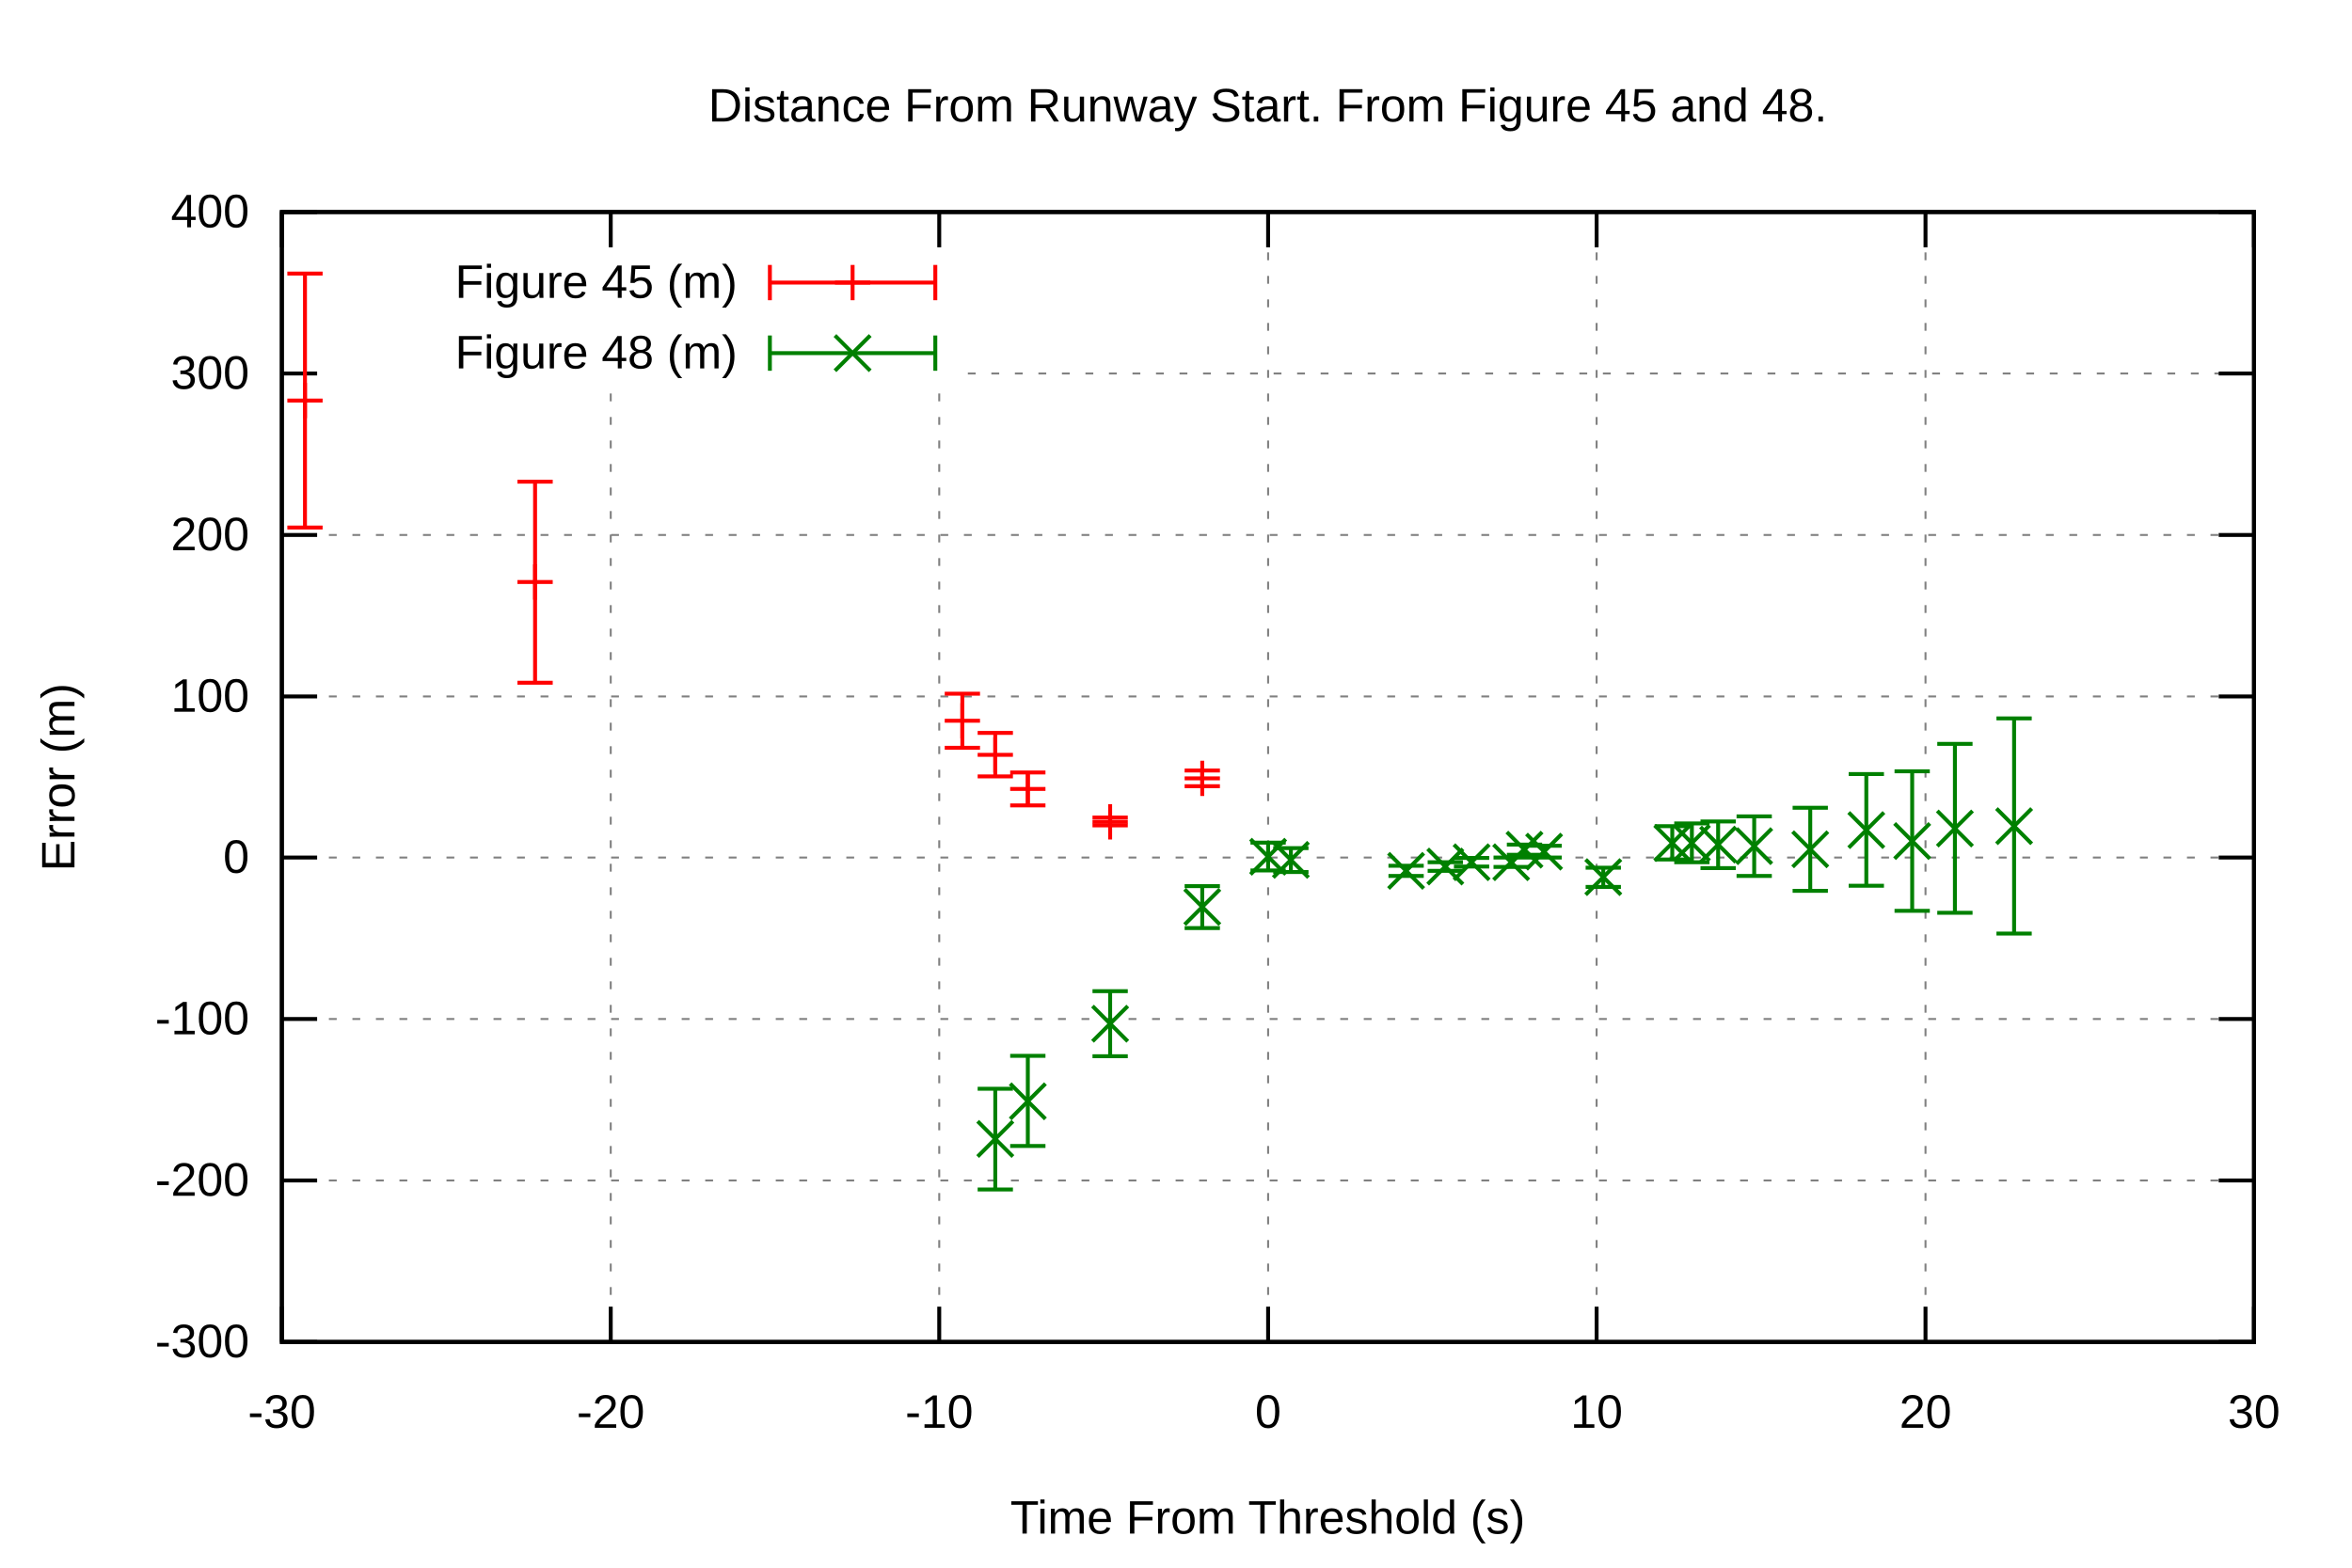
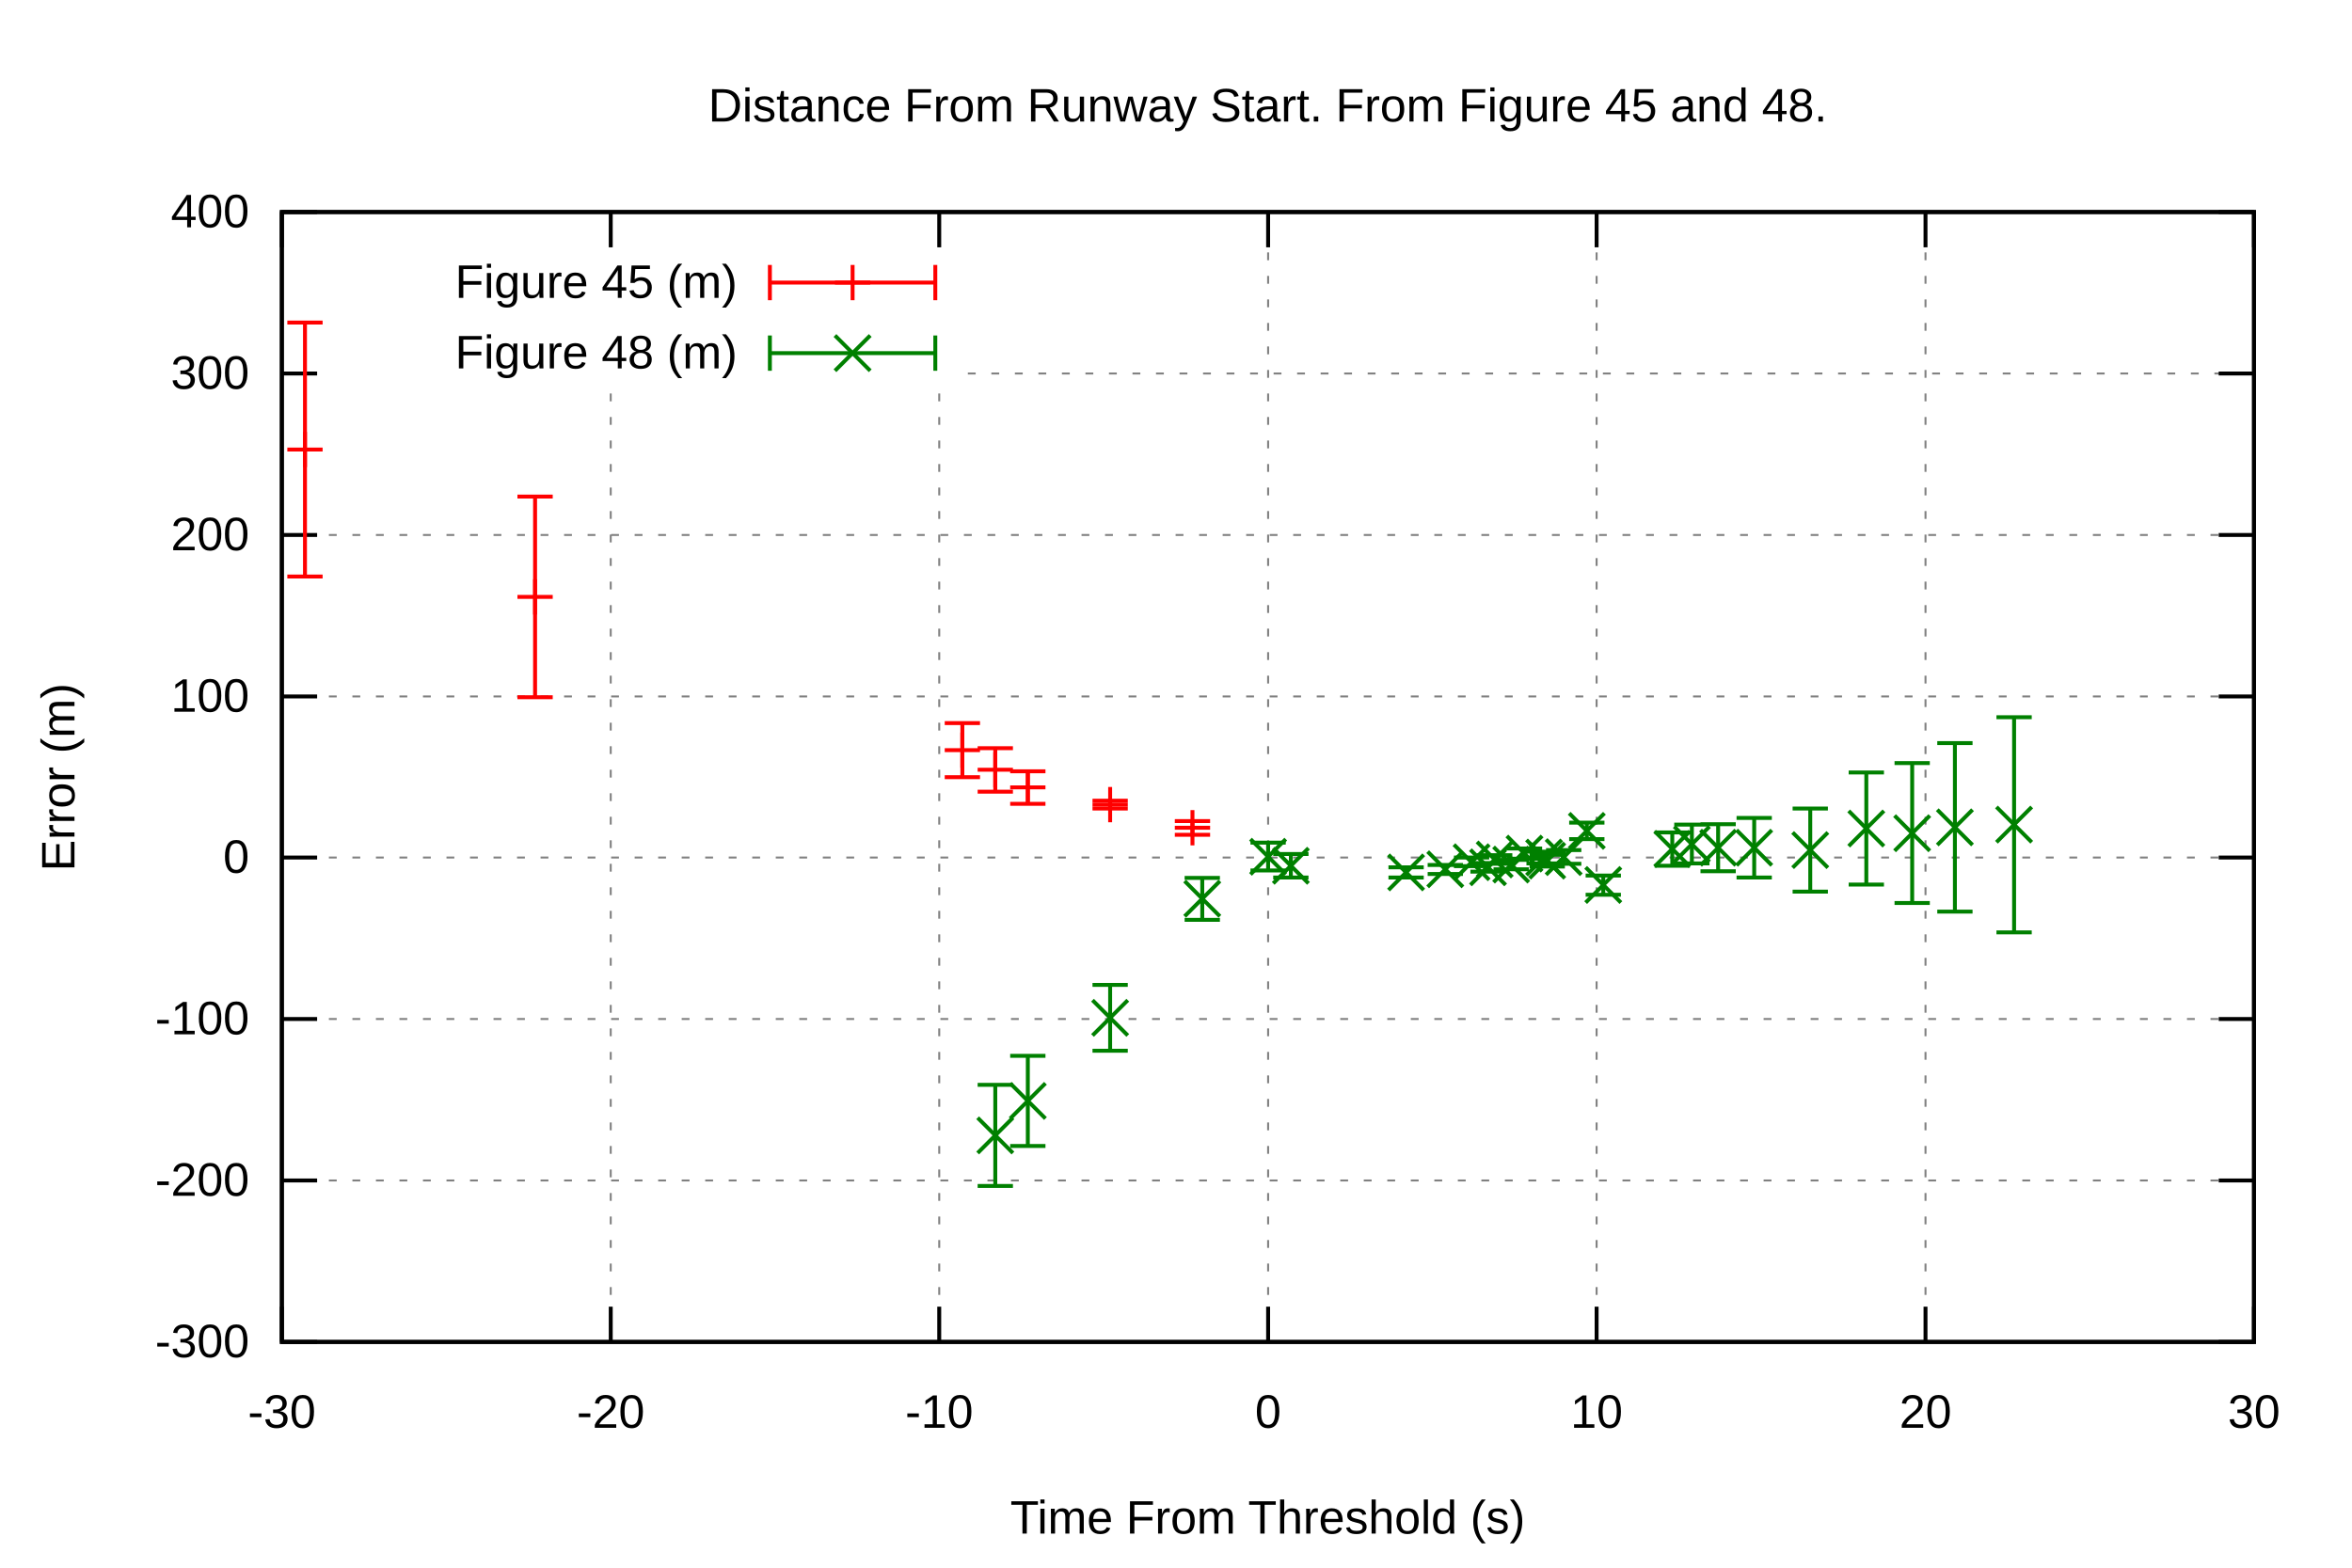
<svg xmlns="http://www.w3.org/2000/svg" xmlns:xlink="http://www.w3.org/1999/xlink" width="600" height="400" viewBox="0 0 600 400">
  <g id="gnuplot_canvas">
    <rect x="0" y="0" width="600" height="400" fill="none" />
    <defs>
      <circle id="gpDot" r="0.5" stroke-width="0.5" stroke="currentColor" />
      <path id="gpPt0" stroke-width="0.222" stroke="currentColor" d="M-1,0 h2 M0,-1 v2" />
      <path id="gpPt1" stroke-width="0.222" stroke="currentColor" d="M-1,-1 L1,1 M1,-1 L-1,1" />
      <path id="gpPt2" stroke-width="0.222" stroke="currentColor" d="M-1,0 L1,0 M0,-1 L0,1 M-1,-1 L1,1 M-1,1 L1,-1" />
      <rect id="gpPt3" stroke-width="0.222" stroke="currentColor" x="-1" y="-1" width="2" height="2" />
      <rect id="gpPt4" stroke-width="0.222" stroke="currentColor" fill="currentColor" x="-1" y="-1" width="2" height="2" />
      <circle id="gpPt5" stroke-width="0.222" stroke="currentColor" cx="0" cy="0" r="1" />
      <use xlink:href="#gpPt5" id="gpPt6" fill="currentColor" stroke="none" />
      <path id="gpPt7" stroke-width="0.222" stroke="currentColor" d="M0,-1.33 L-1.33,0.67 L1.33,0.67 z" />
      <use xlink:href="#gpPt7" id="gpPt8" fill="currentColor" stroke="none" />
      <use xlink:href="#gpPt7" id="gpPt9" stroke="currentColor" transform="rotate(180)" />
      <use xlink:href="#gpPt9" id="gpPt10" fill="currentColor" stroke="none" />
      <use xlink:href="#gpPt3" id="gpPt11" stroke="currentColor" transform="rotate(45)" />
      <use xlink:href="#gpPt11" id="gpPt12" fill="currentColor" stroke="none" />
      <path id="gpPt13" stroke-width="0.222" stroke="currentColor" d="M0,1.330 L1.265,0.411 L0.782,-1.067 L-0.782,-1.076 L-1.265,0.411 z" />
      <use xlink:href="#gpPt13" id="gpPt14" fill="currentColor" stroke="none" />
      <filter id="textbox" filterUnits="objectBoundingBox" x="0" y="0" height="1" width="1">
        <feFlood flood-color="white" flood-opacity="1" result="bgnd" />
        <feComposite in="SourceGraphic" in2="bgnd" operator="atop" />
      </filter>
      <filter id="greybox" filterUnits="objectBoundingBox" x="0" y="0" height="1" width="1">
        <feFlood flood-color="lightgrey" flood-opacity="1" result="grey" />
        <feComposite in="SourceGraphic" in2="grey" operator="atop" />
      </filter>
    </defs>
    <g fill="none" color="white" stroke="currentColor" stroke-width="1.00" stroke-linecap="butt" stroke-linejoin="miter">
</g>
    <g fill="none" color="black" stroke="currentColor" stroke-width="1.00" stroke-linecap="butt" stroke-linejoin="miter">
</g>
    <g fill="none" color="black" stroke="black" stroke-width="0.50" stroke-linecap="butt" stroke-linejoin="miter">
</g>
    <g fill="none" color="gray" stroke="currentColor" stroke-width="0.50" stroke-linecap="butt" stroke-linejoin="miter">
      <path stroke="gray" stroke-dasharray="2,4" class="gridline" d="M71.9,342.4 L575.0,342.4  " />
    </g>
    <g fill="none" color="gray" stroke="gray" stroke-width="1.00" stroke-linecap="butt" stroke-linejoin="miter">
</g>
    <g fill="none" color="black" stroke="currentColor" stroke-width="1.00" stroke-linecap="butt" stroke-linejoin="miter">
      <path stroke="black" d="M71.9,342.4 L80.9,342.4 M575.0,342.4 L566.0,342.4  " />
      <g transform="translate(63.6,346.3)" stroke="none" fill="black" font-family="Arial" font-size="12.00" text-anchor="end">
        <text>
          <tspan font-family="Arial">-300</tspan>
        </text>
      </g>
    </g>
    <g fill="none" color="black" stroke="currentColor" stroke-width="1.00" stroke-linecap="butt" stroke-linejoin="miter">
</g>
    <g fill="none" color="black" stroke="black" stroke-width="0.50" stroke-linecap="butt" stroke-linejoin="miter">
</g>
    <g fill="none" color="gray" stroke="currentColor" stroke-width="0.50" stroke-linecap="butt" stroke-linejoin="miter">
      <path stroke="gray" stroke-dasharray="2,4" class="gridline" d="M71.9,301.2 L575.0,301.2  " />
    </g>
    <g fill="none" color="gray" stroke="gray" stroke-width="1.00" stroke-linecap="butt" stroke-linejoin="miter">
</g>
    <g fill="none" color="black" stroke="currentColor" stroke-width="1.00" stroke-linecap="butt" stroke-linejoin="miter">
      <path stroke="black" d="M71.9,301.2 L80.9,301.2 M575.0,301.2 L566.0,301.2  " />
      <g transform="translate(63.6,305.1)" stroke="none" fill="black" font-family="Arial" font-size="12.00" text-anchor="end">
        <text>
          <tspan font-family="Arial">-200</tspan>
        </text>
      </g>
    </g>
    <g fill="none" color="black" stroke="currentColor" stroke-width="1.00" stroke-linecap="butt" stroke-linejoin="miter">
</g>
    <g fill="none" color="black" stroke="black" stroke-width="0.50" stroke-linecap="butt" stroke-linejoin="miter">
</g>
    <g fill="none" color="gray" stroke="currentColor" stroke-width="0.50" stroke-linecap="butt" stroke-linejoin="miter">
      <path stroke="gray" stroke-dasharray="2,4" class="gridline" d="M71.9,260.0 L575.0,260.0  " />
    </g>
    <g fill="none" color="gray" stroke="gray" stroke-width="1.00" stroke-linecap="butt" stroke-linejoin="miter">
</g>
    <g fill="none" color="black" stroke="currentColor" stroke-width="1.00" stroke-linecap="butt" stroke-linejoin="miter">
      <path stroke="black" d="M71.9,260.0 L80.9,260.0 M575.0,260.0 L566.0,260.0  " />
      <g transform="translate(63.6,263.9)" stroke="none" fill="black" font-family="Arial" font-size="12.00" text-anchor="end">
        <text>
          <tspan font-family="Arial">-100</tspan>
        </text>
      </g>
    </g>
    <g fill="none" color="black" stroke="currentColor" stroke-width="1.00" stroke-linecap="butt" stroke-linejoin="miter">
</g>
    <g fill="none" color="black" stroke="black" stroke-width="0.50" stroke-linecap="butt" stroke-linejoin="miter">
</g>
    <g fill="none" color="gray" stroke="currentColor" stroke-width="0.50" stroke-linecap="butt" stroke-linejoin="miter">
      <path stroke="gray" stroke-dasharray="2,4" class="gridline" d="M71.9,218.8 L575.0,218.8  " />
    </g>
    <g fill="none" color="gray" stroke="gray" stroke-width="1.00" stroke-linecap="butt" stroke-linejoin="miter">
</g>
    <g fill="none" color="black" stroke="currentColor" stroke-width="1.00" stroke-linecap="butt" stroke-linejoin="miter">
      <path stroke="black" d="M71.9,218.8 L80.9,218.8 M575.0,218.8 L566.0,218.8  " />
      <g transform="translate(63.6,222.7)" stroke="none" fill="black" font-family="Arial" font-size="12.00" text-anchor="end">
        <text>
          <tspan font-family="Arial"> 0</tspan>
        </text>
      </g>
    </g>
    <g fill="none" color="black" stroke="currentColor" stroke-width="1.00" stroke-linecap="butt" stroke-linejoin="miter">
</g>
    <g fill="none" color="black" stroke="black" stroke-width="0.50" stroke-linecap="butt" stroke-linejoin="miter">
</g>
    <g fill="none" color="gray" stroke="currentColor" stroke-width="0.50" stroke-linecap="butt" stroke-linejoin="miter">
      <path stroke="gray" stroke-dasharray="2,4" class="gridline" d="M71.9,177.7 L575.0,177.7  " />
    </g>
    <g fill="none" color="gray" stroke="gray" stroke-width="1.00" stroke-linecap="butt" stroke-linejoin="miter">
</g>
    <g fill="none" color="black" stroke="currentColor" stroke-width="1.00" stroke-linecap="butt" stroke-linejoin="miter">
      <path stroke="black" d="M71.9,177.7 L80.9,177.7 M575.0,177.7 L566.0,177.7  " />
      <g transform="translate(63.6,181.6)" stroke="none" fill="black" font-family="Arial" font-size="12.00" text-anchor="end">
        <text>
          <tspan font-family="Arial"> 100</tspan>
        </text>
      </g>
    </g>
    <g fill="none" color="black" stroke="currentColor" stroke-width="1.00" stroke-linecap="butt" stroke-linejoin="miter">
</g>
    <g fill="none" color="black" stroke="black" stroke-width="0.50" stroke-linecap="butt" stroke-linejoin="miter">
</g>
    <g fill="none" color="gray" stroke="currentColor" stroke-width="0.50" stroke-linecap="butt" stroke-linejoin="miter">
      <path stroke="gray" stroke-dasharray="2,4" class="gridline" d="M71.9,136.5 L575.0,136.5  " />
    </g>
    <g fill="none" color="gray" stroke="gray" stroke-width="1.00" stroke-linecap="butt" stroke-linejoin="miter">
</g>
    <g fill="none" color="black" stroke="currentColor" stroke-width="1.00" stroke-linecap="butt" stroke-linejoin="miter">
      <path stroke="black" d="M71.9,136.5 L80.9,136.5 M575.0,136.5 L566.0,136.5  " />
      <g transform="translate(63.6,140.4)" stroke="none" fill="black" font-family="Arial" font-size="12.00" text-anchor="end">
        <text>
          <tspan font-family="Arial"> 200</tspan>
        </text>
      </g>
    </g>
    <g fill="none" color="black" stroke="currentColor" stroke-width="1.00" stroke-linecap="butt" stroke-linejoin="miter">
</g>
    <g fill="none" color="black" stroke="black" stroke-width="0.50" stroke-linecap="butt" stroke-linejoin="miter">
</g>
    <g fill="none" color="gray" stroke="currentColor" stroke-width="0.50" stroke-linecap="butt" stroke-linejoin="miter">
      <path stroke="gray" stroke-dasharray="2,4" class="gridline" d="M71.9,95.3 L80.2,95.3 M246.9,95.3 L575.0,95.3  " />
    </g>
    <g fill="none" color="gray" stroke="gray" stroke-width="1.00" stroke-linecap="butt" stroke-linejoin="miter">
</g>
    <g fill="none" color="black" stroke="currentColor" stroke-width="1.00" stroke-linecap="butt" stroke-linejoin="miter">
      <path stroke="black" d="M71.9,95.3 L80.9,95.3 M575.0,95.3 L566.0,95.3  " />
      <g transform="translate(63.6,99.2)" stroke="none" fill="black" font-family="Arial" font-size="12.00" text-anchor="end">
        <text>
          <tspan font-family="Arial"> 300</tspan>
        </text>
      </g>
    </g>
    <g fill="none" color="black" stroke="currentColor" stroke-width="1.00" stroke-linecap="butt" stroke-linejoin="miter">
</g>
    <g fill="none" color="black" stroke="black" stroke-width="0.50" stroke-linecap="butt" stroke-linejoin="miter">
</g>
    <g fill="none" color="gray" stroke="currentColor" stroke-width="0.50" stroke-linecap="butt" stroke-linejoin="miter">
      <path stroke="gray" stroke-dasharray="2,4" class="gridline" d="M71.9,54.1 L575.0,54.1  " />
    </g>
    <g fill="none" color="gray" stroke="gray" stroke-width="1.00" stroke-linecap="butt" stroke-linejoin="miter">
</g>
    <g fill="none" color="black" stroke="currentColor" stroke-width="1.00" stroke-linecap="butt" stroke-linejoin="miter">
      <path stroke="black" d="M71.9,54.1 L80.9,54.1 M575.0,54.1 L566.0,54.1  " />
      <g transform="translate(63.6,58.0)" stroke="none" fill="black" font-family="Arial" font-size="12.00" text-anchor="end">
        <text>
          <tspan font-family="Arial"> 400</tspan>
        </text>
      </g>
    </g>
    <g fill="none" color="black" stroke="currentColor" stroke-width="1.00" stroke-linecap="butt" stroke-linejoin="miter">
</g>
    <g fill="none" color="black" stroke="black" stroke-width="0.50" stroke-linecap="butt" stroke-linejoin="miter">
</g>
    <g fill="none" color="gray" stroke="currentColor" stroke-width="0.50" stroke-linecap="butt" stroke-linejoin="miter">
      <path stroke="gray" stroke-dasharray="2,4" class="gridline" d="M71.9,342.4 L71.9,54.1  " />
    </g>
    <g fill="none" color="gray" stroke="gray" stroke-width="1.00" stroke-linecap="butt" stroke-linejoin="miter">
</g>
    <g fill="none" color="black" stroke="currentColor" stroke-width="1.00" stroke-linecap="butt" stroke-linejoin="miter">
      <path stroke="black" d="M71.9,342.4 L71.9,333.4 M71.9,54.1 L71.9,63.1  " />
      <g transform="translate(71.9,364.3)" stroke="none" fill="black" font-family="Arial" font-size="12.00" text-anchor="middle">
        <text>
          <tspan font-family="Arial">-30</tspan>
        </text>
      </g>
    </g>
    <g fill="none" color="black" stroke="currentColor" stroke-width="1.00" stroke-linecap="butt" stroke-linejoin="miter">
</g>
    <g fill="none" color="black" stroke="black" stroke-width="0.50" stroke-linecap="butt" stroke-linejoin="miter">
</g>
    <g fill="none" color="gray" stroke="currentColor" stroke-width="0.50" stroke-linecap="butt" stroke-linejoin="miter">
      <path stroke="gray" stroke-dasharray="2,4" class="gridline" d="M155.8,342.4 L155.8,99.1 M155.8,63.1 L155.8,54.1  " />
    </g>
    <g fill="none" color="gray" stroke="gray" stroke-width="1.00" stroke-linecap="butt" stroke-linejoin="miter">
</g>
    <g fill="none" color="black" stroke="currentColor" stroke-width="1.00" stroke-linecap="butt" stroke-linejoin="miter">
      <path stroke="black" d="M155.8,342.4 L155.8,333.4 M155.8,54.1 L155.8,63.1  " />
      <g transform="translate(155.8,364.3)" stroke="none" fill="black" font-family="Arial" font-size="12.00" text-anchor="middle">
        <text>
          <tspan font-family="Arial">-20</tspan>
        </text>
      </g>
    </g>
    <g fill="none" color="black" stroke="currentColor" stroke-width="1.00" stroke-linecap="butt" stroke-linejoin="miter">
</g>
    <g fill="none" color="black" stroke="black" stroke-width="0.50" stroke-linecap="butt" stroke-linejoin="miter">
</g>
    <g fill="none" color="gray" stroke="currentColor" stroke-width="0.50" stroke-linecap="butt" stroke-linejoin="miter">
      <path stroke="gray" stroke-dasharray="2,4" class="gridline" d="M239.6,342.4 L239.6,99.1 M239.6,63.1 L239.6,54.1  " />
    </g>
    <g fill="none" color="gray" stroke="gray" stroke-width="1.00" stroke-linecap="butt" stroke-linejoin="miter">
</g>
    <g fill="none" color="black" stroke="currentColor" stroke-width="1.00" stroke-linecap="butt" stroke-linejoin="miter">
      <path stroke="black" d="M239.6,342.4 L239.6,333.4 M239.6,54.1 L239.6,63.1  " />
      <g transform="translate(239.6,364.3)" stroke="none" fill="black" font-family="Arial" font-size="12.00" text-anchor="middle">
        <text>
          <tspan font-family="Arial">-10</tspan>
        </text>
      </g>
    </g>
    <g fill="none" color="black" stroke="currentColor" stroke-width="1.00" stroke-linecap="butt" stroke-linejoin="miter">
</g>
    <g fill="none" color="black" stroke="black" stroke-width="0.50" stroke-linecap="butt" stroke-linejoin="miter">
</g>
    <g fill="none" color="gray" stroke="currentColor" stroke-width="0.50" stroke-linecap="butt" stroke-linejoin="miter">
      <path stroke="gray" stroke-dasharray="2,4" class="gridline" d="M323.5,342.4 L323.5,54.1  " />
    </g>
    <g fill="none" color="gray" stroke="gray" stroke-width="1.00" stroke-linecap="butt" stroke-linejoin="miter">
</g>
    <g fill="none" color="black" stroke="currentColor" stroke-width="1.00" stroke-linecap="butt" stroke-linejoin="miter">
      <path stroke="black" d="M323.5,342.4 L323.5,333.4 M323.5,54.1 L323.5,63.1  " />
      <g transform="translate(323.5,364.3)" stroke="none" fill="black" font-family="Arial" font-size="12.00" text-anchor="middle">
        <text>
          <tspan font-family="Arial"> 0</tspan>
        </text>
      </g>
    </g>
    <g fill="none" color="black" stroke="currentColor" stroke-width="1.00" stroke-linecap="butt" stroke-linejoin="miter">
</g>
    <g fill="none" color="black" stroke="black" stroke-width="0.50" stroke-linecap="butt" stroke-linejoin="miter">
</g>
    <g fill="none" color="gray" stroke="currentColor" stroke-width="0.50" stroke-linecap="butt" stroke-linejoin="miter">
      <path stroke="gray" stroke-dasharray="2,4" class="gridline" d="M407.3,342.4 L407.3,54.1  " />
    </g>
    <g fill="none" color="gray" stroke="gray" stroke-width="1.00" stroke-linecap="butt" stroke-linejoin="miter">
</g>
    <g fill="none" color="black" stroke="currentColor" stroke-width="1.00" stroke-linecap="butt" stroke-linejoin="miter">
      <path stroke="black" d="M407.3,342.4 L407.3,333.4 M407.3,54.1 L407.3,63.1  " />
      <g transform="translate(407.3,364.3)" stroke="none" fill="black" font-family="Arial" font-size="12.00" text-anchor="middle">
        <text>
          <tspan font-family="Arial"> 10</tspan>
        </text>
      </g>
    </g>
    <g fill="none" color="black" stroke="currentColor" stroke-width="1.00" stroke-linecap="butt" stroke-linejoin="miter">
</g>
    <g fill="none" color="black" stroke="black" stroke-width="0.50" stroke-linecap="butt" stroke-linejoin="miter">
</g>
    <g fill="none" color="gray" stroke="currentColor" stroke-width="0.50" stroke-linecap="butt" stroke-linejoin="miter">
      <path stroke="gray" stroke-dasharray="2,4" class="gridline" d="M491.2,342.4 L491.2,54.1  " />
    </g>
    <g fill="none" color="gray" stroke="gray" stroke-width="1.00" stroke-linecap="butt" stroke-linejoin="miter">
</g>
    <g fill="none" color="black" stroke="currentColor" stroke-width="1.00" stroke-linecap="butt" stroke-linejoin="miter">
      <path stroke="black" d="M491.2,342.4 L491.2,333.4 M491.2,54.1 L491.2,63.1  " />
      <g transform="translate(491.2,364.3)" stroke="none" fill="black" font-family="Arial" font-size="12.00" text-anchor="middle">
        <text>
          <tspan font-family="Arial"> 20</tspan>
        </text>
      </g>
    </g>
    <g fill="none" color="black" stroke="currentColor" stroke-width="1.00" stroke-linecap="butt" stroke-linejoin="miter">
</g>
    <g fill="none" color="black" stroke="black" stroke-width="0.50" stroke-linecap="butt" stroke-linejoin="miter">
</g>
    <g fill="none" color="gray" stroke="currentColor" stroke-width="0.50" stroke-linecap="butt" stroke-linejoin="miter">
      <path stroke="gray" stroke-dasharray="2,4" class="gridline" d="M575.0,342.4 L575.0,54.1  " />
    </g>
    <g fill="none" color="gray" stroke="gray" stroke-width="1.00" stroke-linecap="butt" stroke-linejoin="miter">
</g>
    <g fill="none" color="black" stroke="currentColor" stroke-width="1.00" stroke-linecap="butt" stroke-linejoin="miter">
      <path stroke="black" d="M575.0,342.4 L575.0,333.4 M575.0,54.1 L575.0,63.1  " />
      <g transform="translate(575.0,364.3)" stroke="none" fill="black" font-family="Arial" font-size="12.00" text-anchor="middle">
        <text>
          <tspan font-family="Arial"> 30</tspan>
        </text>
      </g>
    </g>
    <g fill="none" color="black" stroke="currentColor" stroke-width="1.00" stroke-linecap="butt" stroke-linejoin="miter">
</g>
    <g fill="none" color="black" stroke="currentColor" stroke-width="1.00" stroke-linecap="butt" stroke-linejoin="miter">
      <path stroke="black" d="M71.9,54.1 L71.9,342.4 L575.0,342.4 L575.0,54.1 L71.9,54.1 Z  " />
    </g>
    <g fill="none" color="black" stroke="currentColor" stroke-width="1.00" stroke-linecap="butt" stroke-linejoin="miter">
</g>
    <g fill="none" color="black" stroke="currentColor" stroke-width="1.00" stroke-linecap="butt" stroke-linejoin="miter">
      <g transform="translate(19.0,198.3) rotate(270)" stroke="none" fill="black" font-family="Arial" font-size="12.00" text-anchor="middle">
        <text>
          <tspan font-family="Arial">Error (m)</tspan>
        </text>
      </g>
    </g>
    <g fill="none" color="black" stroke="currentColor" stroke-width="1.00" stroke-linecap="butt" stroke-linejoin="miter">
      <g transform="translate(323.4,391.3)" stroke="none" fill="black" font-family="Arial" font-size="12.00" text-anchor="middle">
        <text>
          <tspan font-family="Arial">Time From Threshold (s)</tspan>
        </text>
      </g>
    </g>
    <g fill="none" color="black" stroke="currentColor" stroke-width="1.00" stroke-linecap="butt" stroke-linejoin="miter">
</g>
    <g id="gnuplot_plot_1">
      <g fill="none" color="black" stroke="currentColor" stroke-width="1.00" stroke-linecap="butt" stroke-linejoin="miter">
        <g transform="translate(188.1,76.0)" stroke="none" fill="black" font-family="Arial" font-size="12.00" text-anchor="end">
          <text>
            <tspan font-family="Arial">Figure 45 (m)</tspan>
          </text>
        </g>
      </g>
      <g fill="none" color="black" stroke="currentColor" stroke-width="1.00" stroke-linecap="butt" stroke-linejoin="miter">
-         <path stroke="red" d="M196.4,72.1 L238.6,72.1 M196.4,67.6 L196.4,76.6 M238.6,67.6 L238.6,76.6 M77.8,69.8 L77.8,134.6   M73.3,69.8 L82.3,69.8 M73.3,134.6 L82.3,134.6 M136.5,122.9 L136.5,174.2 M132.0,122.9 L141.0,122.9   M132.0,174.2 L141.0,174.2 M245.5,177.0 L245.5,190.8 M241.0,177.0 L250.0,177.0 M241.0,190.8 L250.0,190.8   M253.9,187.0 L253.9,198.1 M249.4,187.0 L258.4,187.0 M249.4,198.1 L258.4,198.1 M262.2,197.1 L262.2,205.5   M257.7,197.1 L266.7,197.1 M257.7,205.5 L266.7,205.5 M283.2,208.6 L283.2,210.6 M278.7,208.6 L287.7,208.6   M278.7,210.6 L287.7,210.6 M306.7,200.6 L306.7,196.6 M302.2,200.6 L311.2,200.6 M302.2,196.6 L311.2,196.6    " />
-       </g>
-       <g fill="none" color="black" stroke="currentColor" stroke-width="1.00" stroke-linecap="butt" stroke-linejoin="miter">
-         <use xlink:href="#gpPt0" transform="translate(77.8,102.2) scale(4.50)" color="red" />
-         <use xlink:href="#gpPt0" transform="translate(136.5,148.5) scale(4.50)" color="red" />
-         <use xlink:href="#gpPt0" transform="translate(245.5,183.9) scale(4.50)" color="red" />
-         <use xlink:href="#gpPt0" transform="translate(253.9,192.6) scale(4.50)" color="red" />
-         <use xlink:href="#gpPt0" transform="translate(262.2,201.3) scale(4.50)" color="red" />
-         <use xlink:href="#gpPt0" transform="translate(283.2,209.7) scale(4.50)" color="red" />
-         <use xlink:href="#gpPt0" transform="translate(306.7,198.6) scale(4.50)" color="red" />
+         <path stroke="red" d="M196.4,72.1 L238.6,72.1 M196.4,67.6 L196.4,76.6 M238.6,67.6 L238.6,76.6 M77.8,82.3 L77.8,147.1   M73.3,82.3 L82.3,82.3 M73.3,147.1 L82.3,147.1 M136.5,126.7 L136.5,177.9 M132.0,126.7 L141.0,126.7   M132.0,177.9 L141.0,177.9 M245.5,184.5 L245.5,198.3 M241.0,184.5 L250.0,184.5 M241.0,198.3 L250.0,198.3   M253.9,190.9 L253.9,202.0 M249.4,190.9 L258.4,190.9 M249.4,202.0 L258.4,202.0 M262.2,196.8 L262.2,205.1   M257.7,196.8 L266.7,196.8 M257.7,205.1 L266.7,205.1 M283.2,204.3 L283.2,206.3 M278.7,204.3 L287.7,204.3   M278.7,206.3 L287.7,206.3 M304.2,213.0 L304.2,209.5 M299.7,213.0 L308.7,213.0 M299.7,209.5 L308.7,209.5    " />
+       </g>
+       <g fill="none" color="black" stroke="currentColor" stroke-width="1.00" stroke-linecap="butt" stroke-linejoin="miter">
+         <use xlink:href="#gpPt0" transform="translate(77.8,114.7) scale(4.50)" color="red" />
+         <use xlink:href="#gpPt0" transform="translate(136.5,152.3) scale(4.50)" color="red" />
+         <use xlink:href="#gpPt0" transform="translate(245.5,191.4) scale(4.50)" color="red" />
+         <use xlink:href="#gpPt0" transform="translate(253.9,196.4) scale(4.50)" color="red" />
+         <use xlink:href="#gpPt0" transform="translate(262.2,200.9) scale(4.50)" color="red" />
+         <use xlink:href="#gpPt0" transform="translate(283.2,205.3) scale(4.50)" color="red" />
+         <use xlink:href="#gpPt0" transform="translate(304.2,211.2) scale(4.50)" color="red" />
        <use xlink:href="#gpPt0" transform="translate(217.5,72.1) scale(4.50)" color="red" />
      </g>
    </g>
    <g id="gnuplot_plot_2">
      <g fill="none" color="black" stroke="currentColor" stroke-width="1.00" stroke-linecap="butt" stroke-linejoin="miter">
        <g transform="translate(188.1,94.0)" stroke="none" fill="black" font-family="Arial" font-size="12.00" text-anchor="end">
          <text>
            <tspan font-family="Arial">Figure 48 (m)</tspan>
          </text>
        </g>
      </g>
      <g fill="none" color="black" stroke="currentColor" stroke-width="1.00" stroke-linecap="butt" stroke-linejoin="miter">
-         <path stroke="green" d="M196.4,90.1 L238.6,90.1 M196.4,85.6 L196.4,94.6 M238.6,85.6 L238.6,94.6 M253.9,277.8 L253.9,303.5   M249.4,277.8 L258.4,277.8 M249.4,303.5 L258.4,303.5 M262.2,269.4 L262.2,292.4 M257.7,269.4 L266.7,269.4   M257.7,292.4 L266.7,292.4 M283.2,252.9 L283.2,269.5 M278.7,252.9 L287.7,252.9 M278.7,269.5 L287.7,269.5   M306.7,226.1 L306.7,236.8 M302.2,226.1 L311.2,226.1 M302.2,236.8 L311.2,236.8 M323.5,215.0 L323.5,222.1   M319.0,215.0 L328.0,215.0 M319.0,222.1 L328.0,222.1 M329.3,216.4 L329.3,222.5 M324.8,216.4 L333.8,216.4   M324.8,222.5 L333.8,222.5 M358.7,220.9 L358.7,223.5 M354.2,220.9 L363.2,220.9 M354.2,223.5 L363.2,223.5   M368.7,220.0 L368.7,222.2 M364.2,220.0 L373.2,220.0 M364.2,222.2 L373.2,222.2 M375.4,218.9 L375.4,221.1   M370.9,218.9 L379.9,218.9 M370.9,221.1 L379.9,221.1 M385.5,218.8 L385.5,221.2 M381.0,218.8 L390.0,218.8   M381.0,221.2 L390.0,221.2 M388.9,215.5 L388.9,218.1 M384.4,215.5 L393.4,215.5 M384.4,218.1 L393.4,218.1   M393.9,215.8 L393.9,218.8 M389.4,215.8 L398.4,215.8 M389.4,218.8 L398.4,218.8 M409.0,221.4 L409.0,226.3   M404.5,221.4 L413.5,221.4 M404.5,226.3 L413.5,226.3 M426.6,210.8 L426.6,219.3 M422.1,210.8 L431.1,210.8   M422.1,219.3 L431.1,219.3 M431.6,210.1 L431.6,220.0 M427.1,210.1 L436.1,210.1 M427.1,220.0 L436.1,220.0   M438.3,209.6 L438.3,221.5 M433.8,209.6 L442.8,209.6 M433.8,221.5 L442.8,221.5 M447.5,208.3 L447.5,223.5   M443.0,208.3 L452.0,208.3 M443.0,223.5 L452.0,223.5 M461.8,206.1 L461.8,227.3 M457.3,206.1 L466.3,206.1   M457.3,227.3 L466.3,227.3 M476.1,197.5 L476.1,226.0 M471.6,197.5 L480.6,197.5 M471.6,226.0 L480.6,226.0   M487.8,196.8 L487.8,232.4 M483.3,196.8 L492.3,196.8 M483.3,232.4 L492.3,232.4 M498.7,189.8 L498.7,232.9   M494.2,189.8 L503.2,189.8 M494.2,232.9 L503.2,232.9 M513.8,183.3 L513.8,238.2 M509.3,183.3 L518.3,183.3   M509.3,238.2 L518.3,238.2  " />
-       </g>
-       <g fill="none" color="black" stroke="currentColor" stroke-width="1.00" stroke-linecap="butt" stroke-linejoin="miter">
-         <use xlink:href="#gpPt1" transform="translate(253.9,290.6) scale(4.50)" color="green" />
-         <use xlink:href="#gpPt1" transform="translate(262.2,281.0) scale(4.50)" color="green" />
-         <use xlink:href="#gpPt1" transform="translate(283.2,261.2) scale(4.50)" color="green" />
-         <use xlink:href="#gpPt1" transform="translate(306.7,231.4) scale(4.50)" color="green" />
+         <path stroke="green" d="M196.4,90.1 L238.6,90.1 M196.4,85.6 L196.4,94.6 M238.6,85.6 L238.6,94.6 M253.9,276.8 L253.9,302.6   M249.4,276.8 L258.4,276.8 M249.4,302.6 L258.4,302.6 M262.2,269.4 L262.2,292.4 M257.7,269.4 L266.7,269.4   M257.7,292.4 L266.7,292.4 M283.2,251.3 L283.2,268.1 M278.7,251.3 L287.7,251.3 M278.7,268.1 L287.7,268.1   M306.7,224.0 L306.7,234.7 M302.2,224.0 L311.2,224.0 M302.2,234.7 L311.2,234.7 M323.5,215.0 L323.5,222.1   M319.0,215.0 L328.0,215.0 M319.0,222.1 L328.0,222.1 M329.3,217.9 L329.3,223.9 M324.8,217.9 L333.8,217.9   M324.8,223.9 L333.8,223.9 M358.7,221.3 L358.7,223.9 M354.2,221.3 L363.2,221.3 M354.2,223.9 L363.2,223.9   M368.7,220.7 L368.7,223.0 M364.2,220.7 L373.2,220.7 M364.2,223.0 L373.2,223.0 M375.4,218.8 L375.4,221.0   M370.9,218.8 L379.9,218.8 M370.9,221.0 L379.9,221.0 M379.6,220.2 L379.6,222.4 M375.1,220.2 L384.1,220.2   M375.1,222.4 L384.1,222.4 M381.3,218.2 L381.3,220.4 M376.8,218.2 L385.8,218.2 M376.8,220.4 L385.8,220.4   M385.5,219.4 L385.5,221.8 M381.0,219.4 L390.0,219.4 M381.0,221.8 L390.0,221.8 M388.9,216.5 L388.9,219.1   M384.4,216.5 L393.4,216.5 M384.4,219.1 L393.4,219.1 M393.9,217.3 L393.9,220.3 M389.4,217.3 L398.4,217.3   M389.4,220.3 L398.4,220.3 M394.7,218.1 L394.7,221.1 M390.2,218.1 L399.2,218.1 M390.2,221.1 L399.2,221.1   M398.9,216.9 L398.9,220.4 M394.4,216.9 L403.4,216.9 M394.4,220.4 L403.4,220.4 M404.8,209.9 L404.8,214.1   M400.3,209.9 L409.3,209.9 M400.3,214.1 L409.3,214.1 M409.0,223.4 L409.0,228.3 M404.5,223.4 L413.5,223.4   M404.5,228.3 L413.5,228.3 M426.6,212.4 L426.6,220.9 M422.1,212.4 L431.1,212.4 M422.1,220.9 L431.1,220.9   M431.6,210.4 L431.6,220.3 M427.1,210.4 L436.1,210.4 M427.1,220.3 L436.1,220.3 M438.3,210.3 L438.3,222.3   M433.8,210.3 L442.8,210.3 M433.8,222.3 L442.8,222.3 M447.5,208.7 L447.5,223.9 M443.0,208.7 L452.0,208.7   M443.0,223.9 L452.0,223.9 M461.8,206.3 L461.8,227.5 M457.3,206.3 L466.3,206.3 M457.3,227.5 L466.3,227.5   M476.1,197.1 L476.1,225.7 M471.6,197.1 L480.6,197.1 M471.6,225.7 L480.6,225.7 M487.8,194.7 L487.8,230.4   M483.3,194.7 L492.3,194.7 M483.3,230.4 L492.3,230.4 M498.7,189.6 L498.7,232.6 M494.2,189.6 L503.2,189.6   M494.2,232.6 L503.2,232.6 M513.8,183.0 L513.8,237.9 M509.3,183.0 L518.3,183.0 M509.3,237.9 L518.3,237.9    " />
+       </g>
+       <g fill="none" color="black" stroke="currentColor" stroke-width="1.00" stroke-linecap="butt" stroke-linejoin="miter">
+         <use xlink:href="#gpPt1" transform="translate(253.9,289.7) scale(4.50)" color="green" />
+         <use xlink:href="#gpPt1" transform="translate(262.2,280.9) scale(4.50)" color="green" />
+         <use xlink:href="#gpPt1" transform="translate(283.2,259.7) scale(4.50)" color="green" />
+         <use xlink:href="#gpPt1" transform="translate(306.7,229.3) scale(4.50)" color="green" />
        <use xlink:href="#gpPt1" transform="translate(323.5,218.6) scale(4.50)" color="green" />
-         <use xlink:href="#gpPt1" transform="translate(329.3,219.4) scale(4.50)" color="green" />
-         <use xlink:href="#gpPt1" transform="translate(358.7,222.2) scale(4.50)" color="green" />
-         <use xlink:href="#gpPt1" transform="translate(368.7,221.1) scale(4.50)" color="green" />
+         <use xlink:href="#gpPt1" transform="translate(329.3,220.9) scale(4.50)" color="green" />
+         <use xlink:href="#gpPt1" transform="translate(358.7,222.6) scale(4.50)" color="green" />
+         <use xlink:href="#gpPt1" transform="translate(368.7,221.8) scale(4.50)" color="green" />
        <use xlink:href="#gpPt1" transform="translate(375.4,220.0) scale(4.50)" color="green" />
-         <use xlink:href="#gpPt1" transform="translate(385.5,220.0) scale(4.50)" color="green" />
-         <use xlink:href="#gpPt1" transform="translate(388.9,216.8) scale(4.50)" color="green" />
-         <use xlink:href="#gpPt1" transform="translate(393.9,217.3) scale(4.50)" color="green" />
-         <use xlink:href="#gpPt1" transform="translate(409.0,223.8) scale(4.50)" color="green" />
-         <use xlink:href="#gpPt1" transform="translate(426.6,215.1) scale(4.50)" color="green" />
-         <use xlink:href="#gpPt1" transform="translate(431.6,215.1) scale(4.50)" color="green" />
-         <use xlink:href="#gpPt1" transform="translate(438.3,215.5) scale(4.50)" color="green" />
-         <use xlink:href="#gpPt1" transform="translate(447.5,215.9) scale(4.50)" color="green" />
-         <use xlink:href="#gpPt1" transform="translate(461.8,216.7) scale(4.50)" color="green" />
-         <use xlink:href="#gpPt1" transform="translate(476.1,211.8) scale(4.50)" color="green" />
-         <use xlink:href="#gpPt1" transform="translate(487.8,214.6) scale(4.50)" color="green" />
-         <use xlink:href="#gpPt1" transform="translate(498.7,211.4) scale(4.50)" color="green" />
-         <use xlink:href="#gpPt1" transform="translate(513.8,210.8) scale(4.50)" color="green" />
+         <use xlink:href="#gpPt1" transform="translate(379.6,221.3) scale(4.50)" color="green" />
+         <use xlink:href="#gpPt1" transform="translate(381.3,219.3) scale(4.50)" color="green" />
+         <use xlink:href="#gpPt1" transform="translate(385.5,220.6) scale(4.50)" color="green" />
+         <use xlink:href="#gpPt1" transform="translate(388.9,217.8) scale(4.50)" color="green" />
+         <use xlink:href="#gpPt1" transform="translate(393.9,218.8) scale(4.50)" color="green" />
+         <use xlink:href="#gpPt1" transform="translate(394.7,219.6) scale(4.50)" color="green" />
+         <use xlink:href="#gpPt1" transform="translate(398.9,218.7) scale(4.50)" color="green" />
+         <use xlink:href="#gpPt1" transform="translate(404.8,212.0) scale(4.50)" color="green" />
+         <use xlink:href="#gpPt1" transform="translate(409.0,225.8) scale(4.50)" color="green" />
+         <use xlink:href="#gpPt1" transform="translate(426.6,216.6) scale(4.50)" color="green" />
+         <use xlink:href="#gpPt1" transform="translate(431.6,215.4) scale(4.50)" color="green" />
+         <use xlink:href="#gpPt1" transform="translate(438.3,216.3) scale(4.50)" color="green" />
+         <use xlink:href="#gpPt1" transform="translate(447.5,216.3) scale(4.50)" color="green" />
+         <use xlink:href="#gpPt1" transform="translate(461.8,216.9) scale(4.50)" color="green" />
+         <use xlink:href="#gpPt1" transform="translate(476.1,211.4) scale(4.50)" color="green" />
+         <use xlink:href="#gpPt1" transform="translate(487.8,212.6) scale(4.50)" color="green" />
+         <use xlink:href="#gpPt1" transform="translate(498.7,211.1) scale(4.50)" color="green" />
+         <use xlink:href="#gpPt1" transform="translate(513.8,210.4) scale(4.50)" color="green" />
        <use xlink:href="#gpPt1" transform="translate(217.5,90.1) scale(4.50)" color="green" />
      </g>
    </g>
    <g fill="none" color="white" stroke="green" stroke-width="2.00" stroke-linecap="butt" stroke-linejoin="miter">
</g>
    <g fill="none" color="black" stroke="currentColor" stroke-width="2.00" stroke-linecap="butt" stroke-linejoin="miter">
</g>
    <g fill="none" color="black" stroke="black" stroke-width="1.00" stroke-linecap="butt" stroke-linejoin="miter">
</g>
    <g fill="none" color="black" stroke="currentColor" stroke-width="1.00" stroke-linecap="butt" stroke-linejoin="miter">
      <path stroke="black" d="M71.9,54.1 L71.9,342.4 L575.0,342.4 L575.0,54.1 L71.9,54.1 Z  " />
    </g>
    <g fill="none" color="black" stroke="currentColor" stroke-width="1.00" stroke-linecap="butt" stroke-linejoin="miter">
      <g transform="translate(323.4,31.0)" stroke="none" fill="black" font-family="Arial" font-size="12.00" text-anchor="middle">
        <text>
          <tspan font-family="Arial">Distance From Runway Start. From Figure 45 and 48.</tspan>
        </text>
      </g>
    </g>
    <g fill="none" color="black" stroke="currentColor" stroke-width="1.00" stroke-linecap="butt" stroke-linejoin="miter">
</g>
  </g>
</svg>
